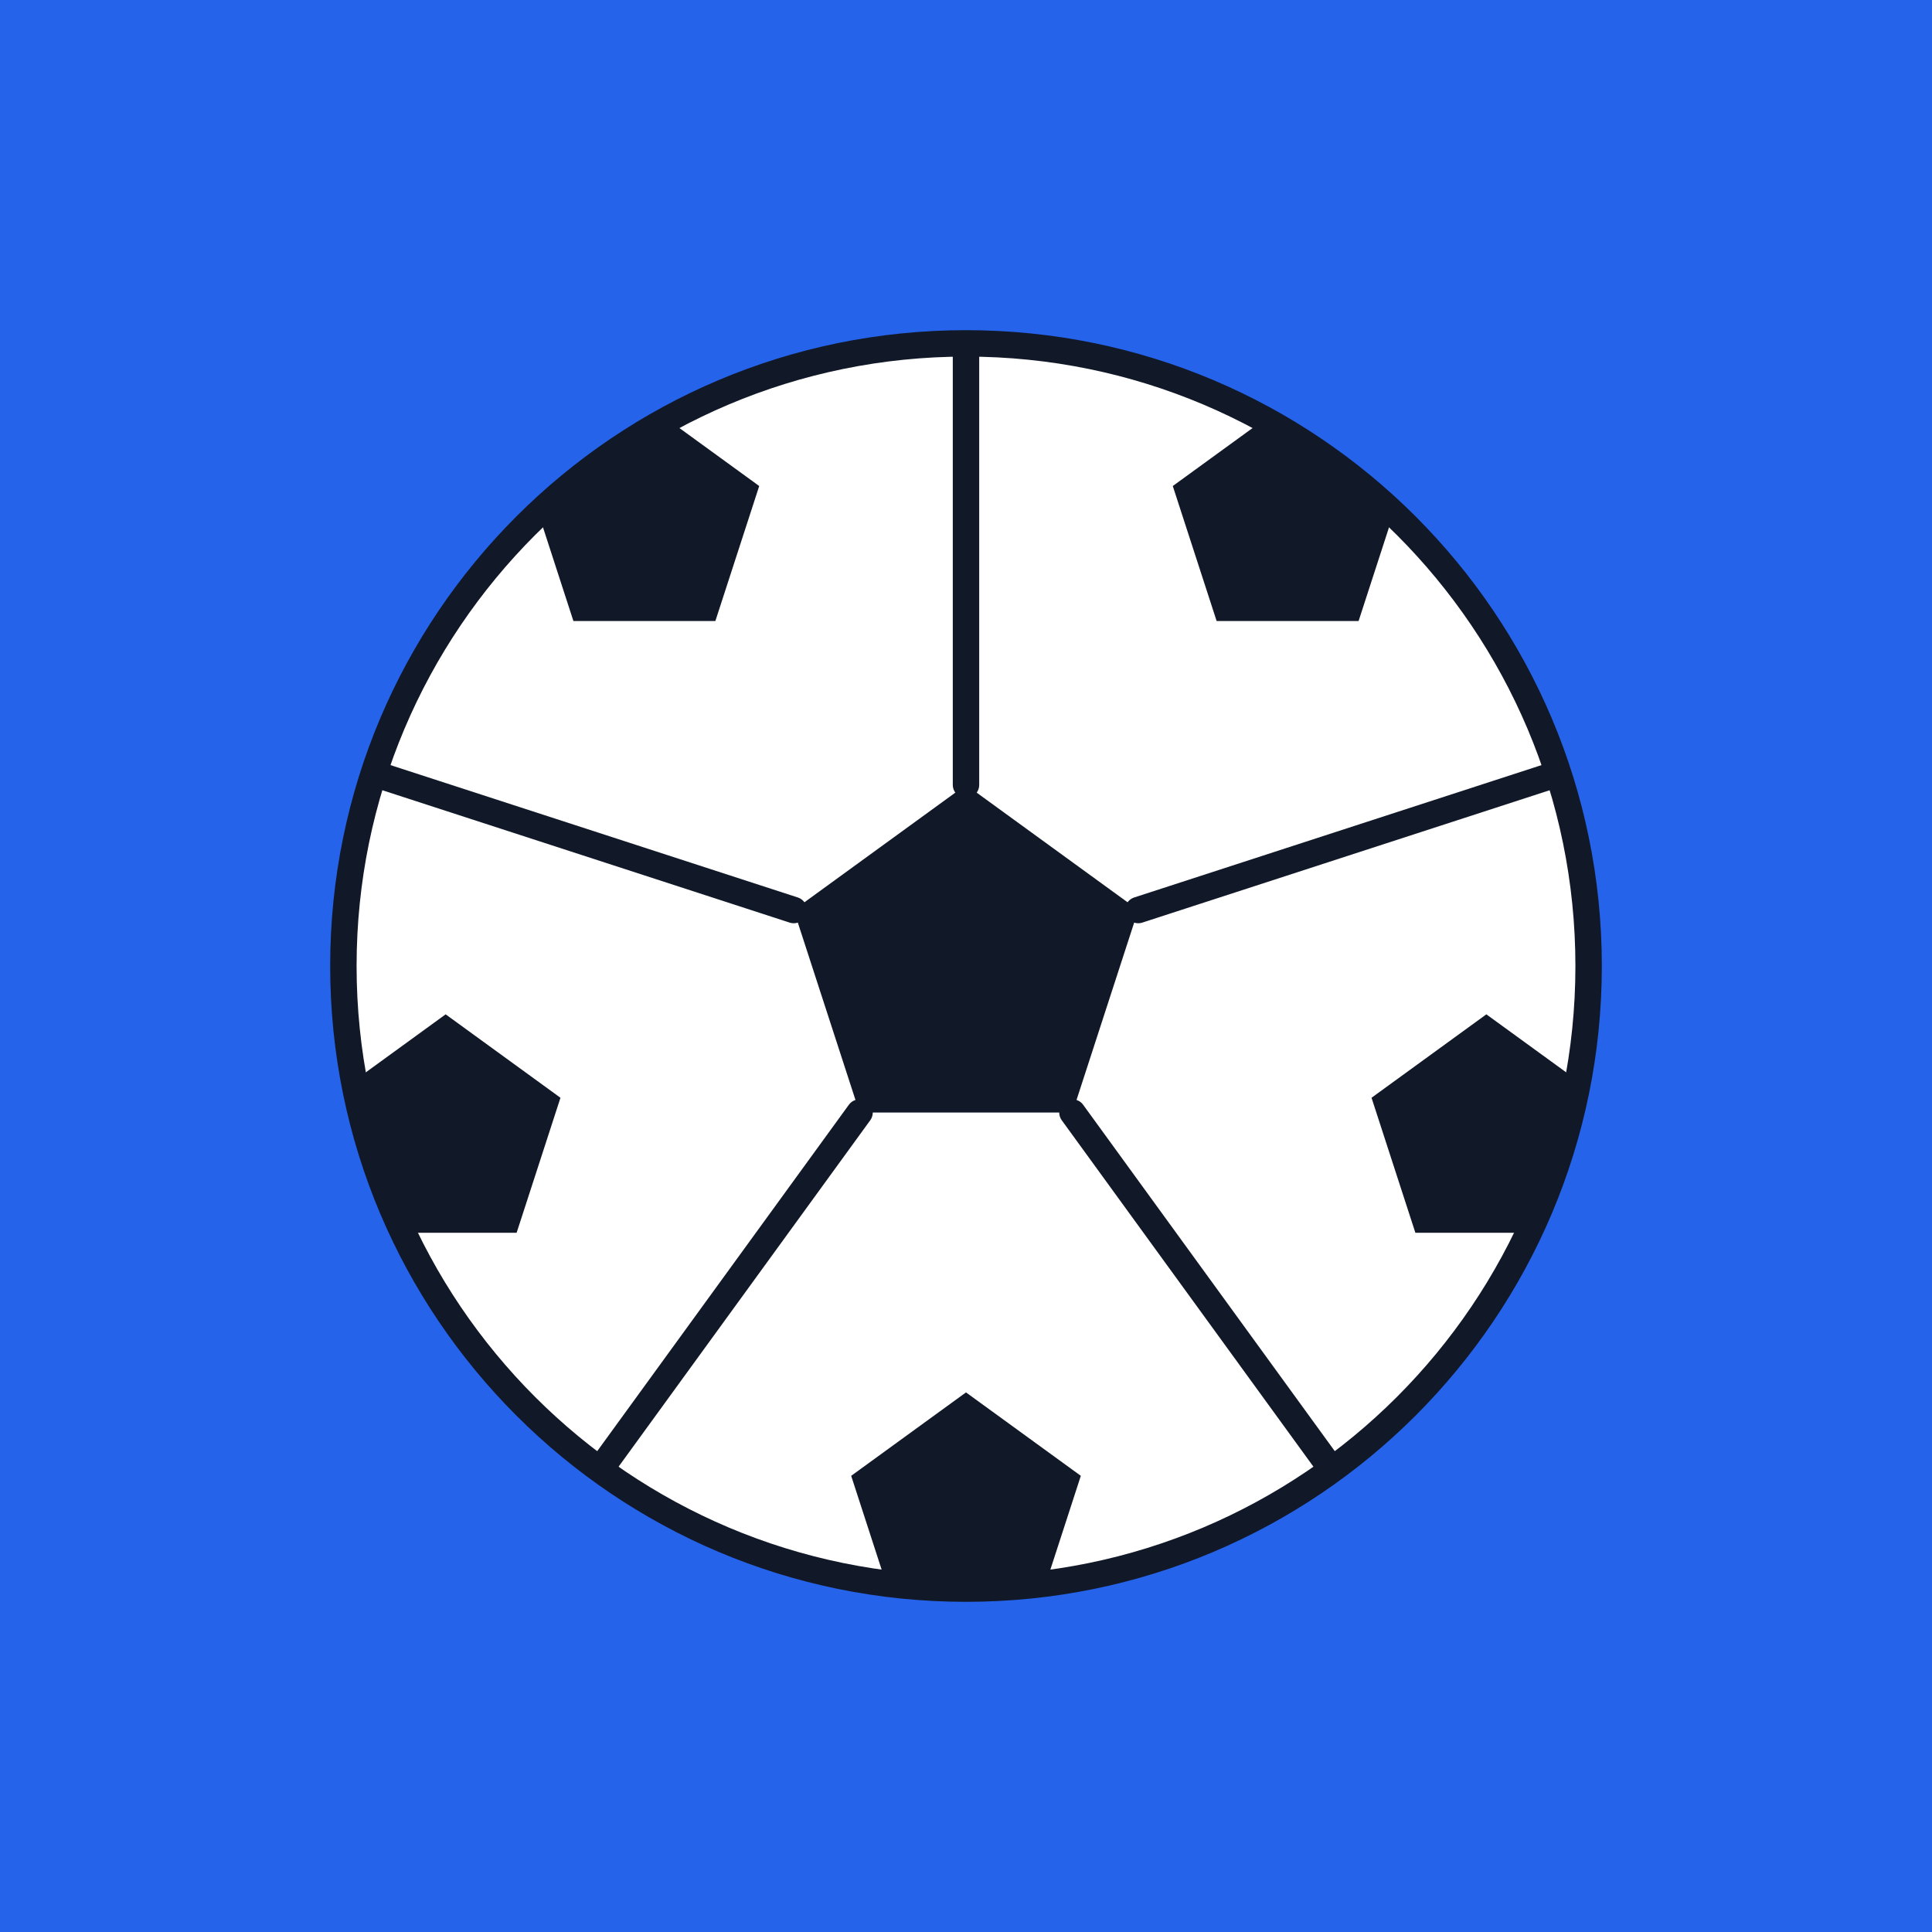
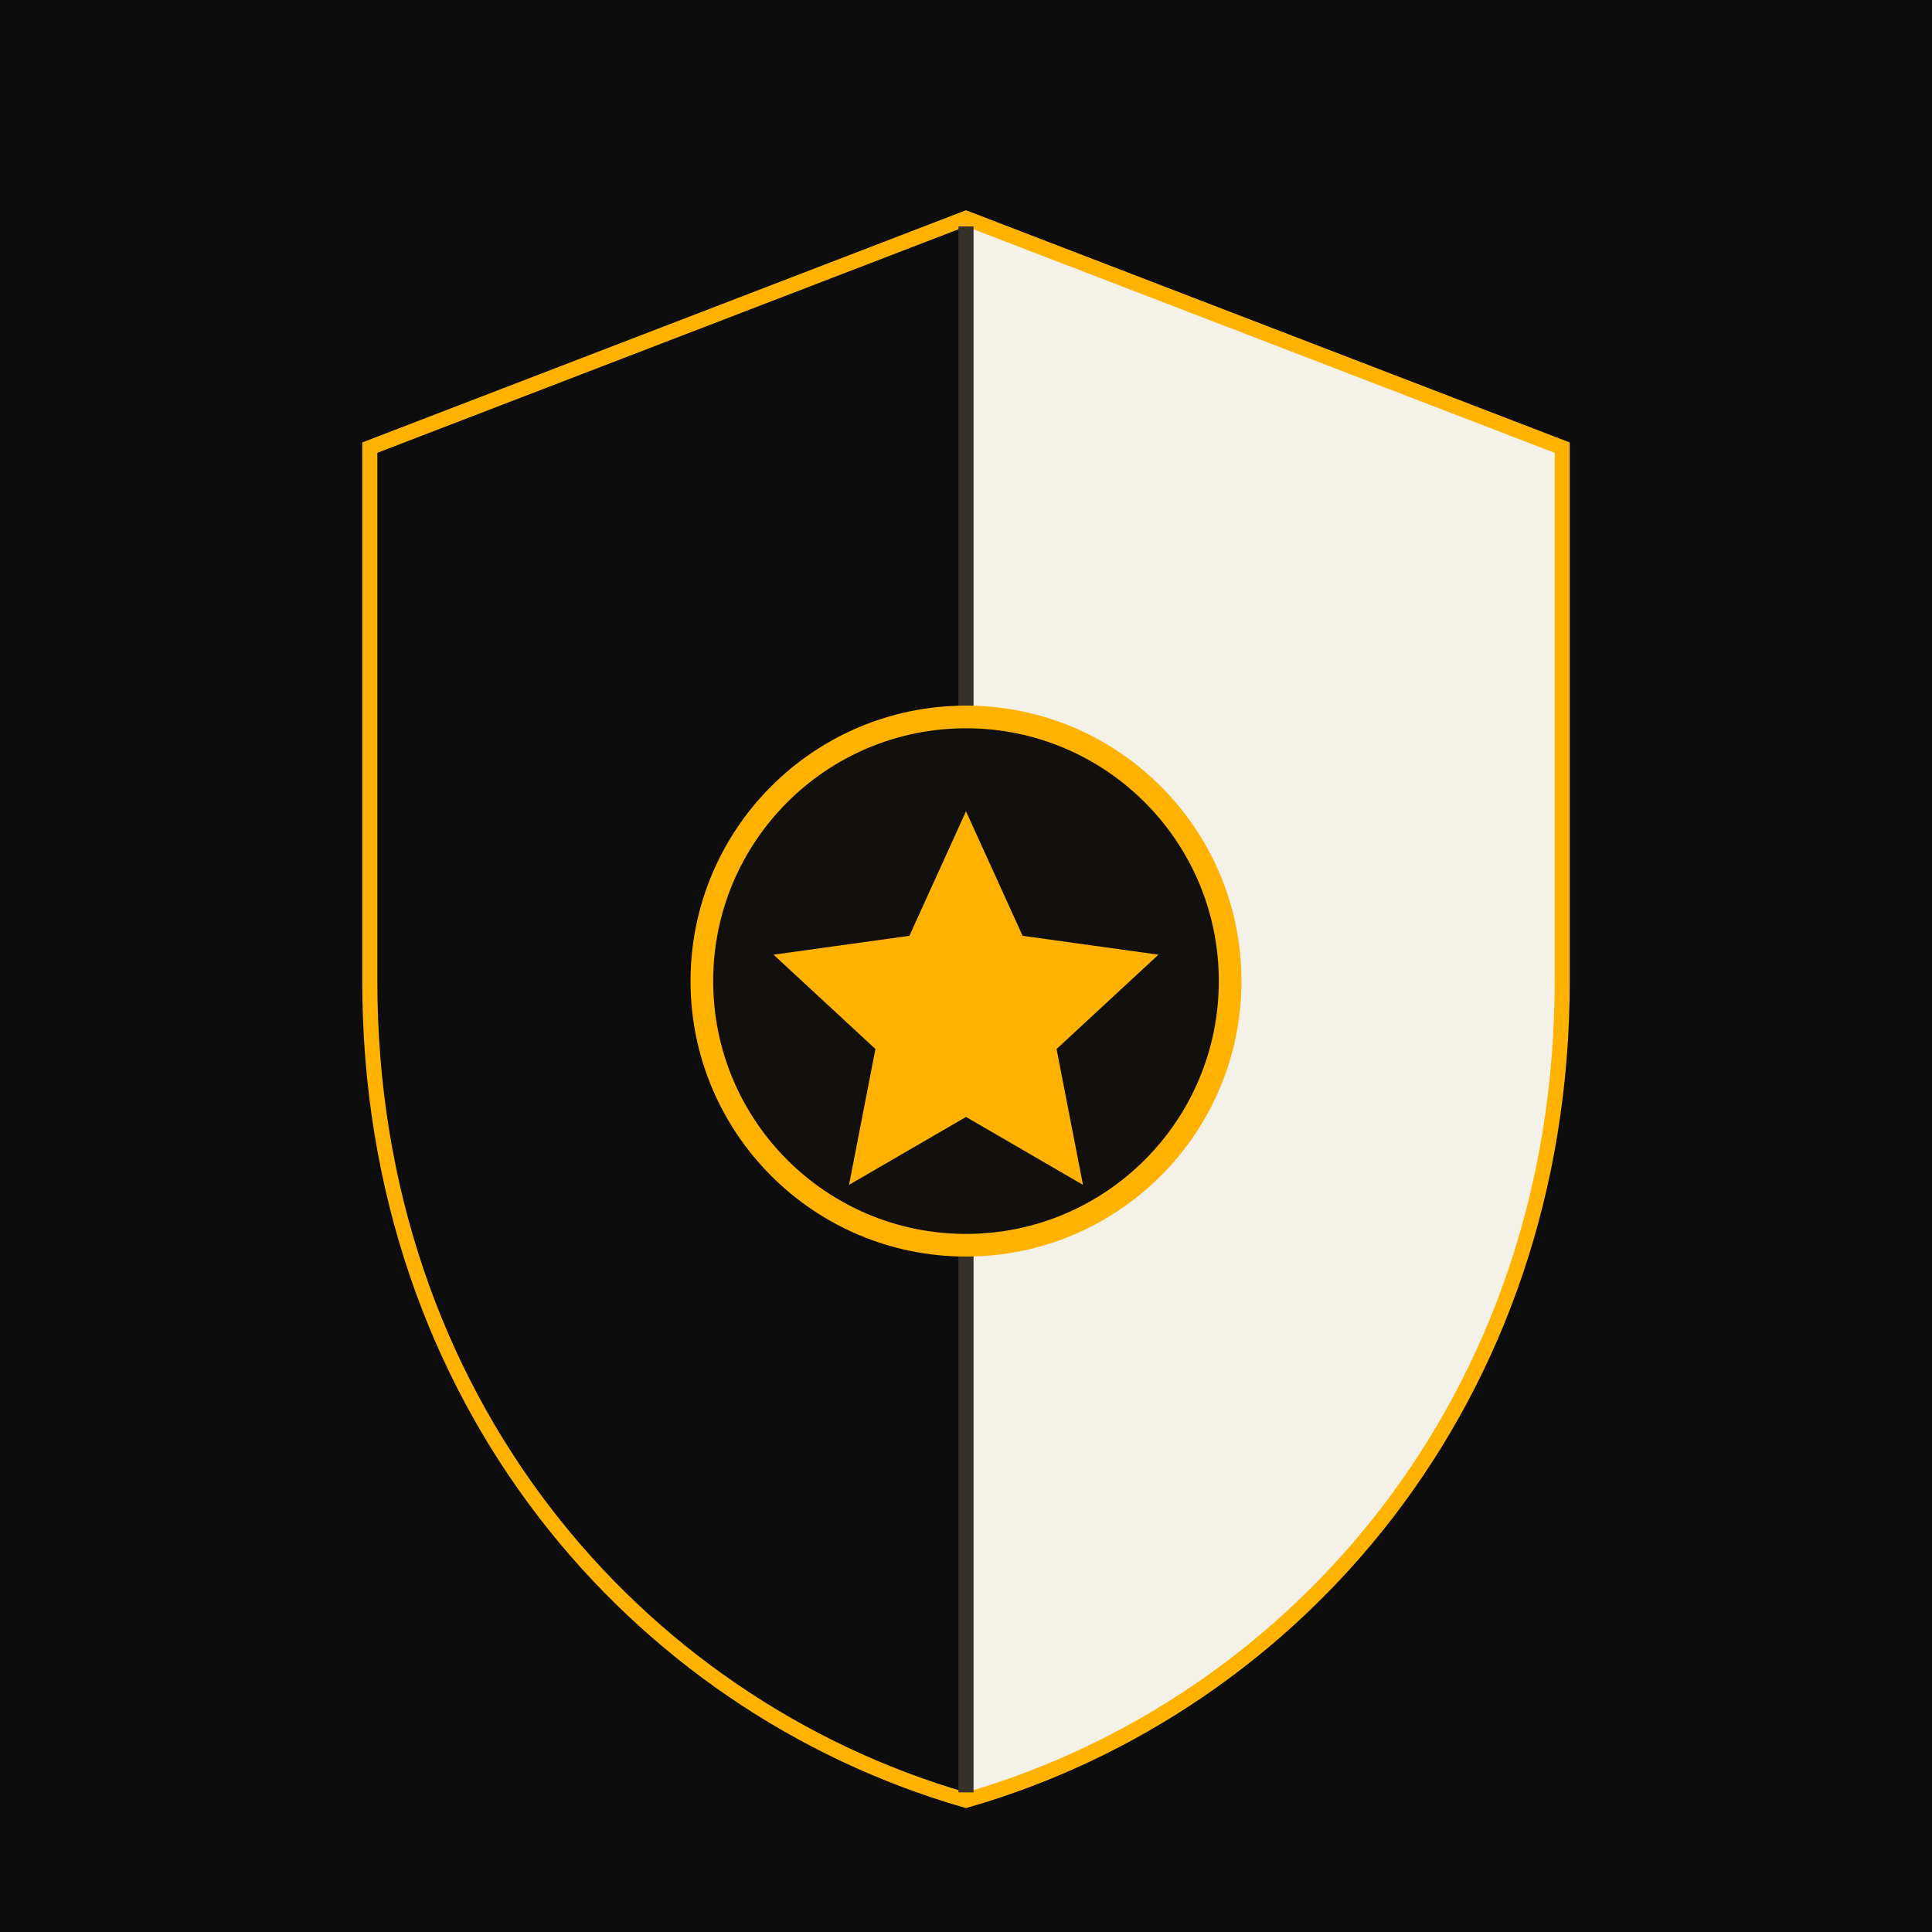
<svg xmlns="http://www.w3.org/2000/svg" width="512" height="512" viewBox="0 0 512 512">
-   <rect width="512" height="512" fill="#2563eb" />
-   <defs>
-     <clipPath id="clip-std">
-       <circle cx="256" cy="256" r="165" />
-     </clipPath>
-   </defs>
-   <g clip-path="url(#clip-std)">
-     <circle cx="256" cy="256" r="165" fill="#ffffff" />
-     <line x1="256" y1="208" x2="256" y2="91" stroke="#111827" stroke-width="7" stroke-linecap="round" />
-     <line x1="301.65" y1="241.17" x2="412.92" y2="205.01" stroke="#111827" stroke-width="7" stroke-linecap="round" />
-     <line x1="284.21" y1="294.83" x2="352.98" y2="389.49" stroke="#111827" stroke-width="7" stroke-linecap="round" />
-     <line x1="227.79" y1="294.83" x2="159.02" y2="389.49" stroke="#111827" stroke-width="7" stroke-linecap="round" />
-     <line x1="210.35" y1="241.17" x2="99.08" y2="205.01" stroke="#111827" stroke-width="7" stroke-linecap="round" />
-     <polygon points="256,208 301.65,241.17 284.21,294.83 227.79,294.83 210.35,241.17" fill="#111827" />
-     <polygon points="322.42,164.58 310.8,128.8 341.23,106.69 371.66,128.8 360.04,164.58" fill="#111827" />
-     <polygon points="363.47,290.92 393.9,268.81 424.33,290.92 412.71,326.7 375.09,326.7" fill="#111827" />
-     <polygon points="256,369 286.43,391.11 274.81,426.89 237.19,426.89 225.57,391.11" fill="#111827" />
-     <polygon points="148.53,290.92 136.91,326.7 99.29,326.7 87.67,290.92 118.1,268.81" fill="#111827" />
-     <polygon points="189.58,164.58 151.96,164.58 140.34,128.8 170.77,106.69 201.2,128.8" fill="#111827" />
+   <rect width="512" height="512" fill="#0d0d0e" />
+   <g transform="translate(0, 10)">
+     <path d="M256 50 L100 110 V250 C100 360 170 440 256 465 C342 440 412 360 412 250 V110 Z" fill="#1b1814" stroke="#ffb300" stroke-width="8" />
+     <path d="M256 50 L100 110 V250 C100 360 170 440 256 465 Z" fill="#0d0d0e" />
+     <path d="M256 50 L412 110 V250 C412 360 342 440 256 465 Z" fill="#f4f1e8" />
+     <line x1="256" y1="50" x2="256" y2="465" stroke="#35302a" stroke-width="4" />
+     <circle cx="256" cy="250" r="70" fill="#12100d" stroke="#ffb300" stroke-width="6" />
+     <polygon points="256,205 271,238 307,243 280,268 287,304 256,286 225,304 232,268 205,243 241,238" fill="#ffb300" />
  </g>
-   <circle cx="256" cy="256" r="165" fill="none" stroke="#111827" stroke-width="7" />
</svg>
